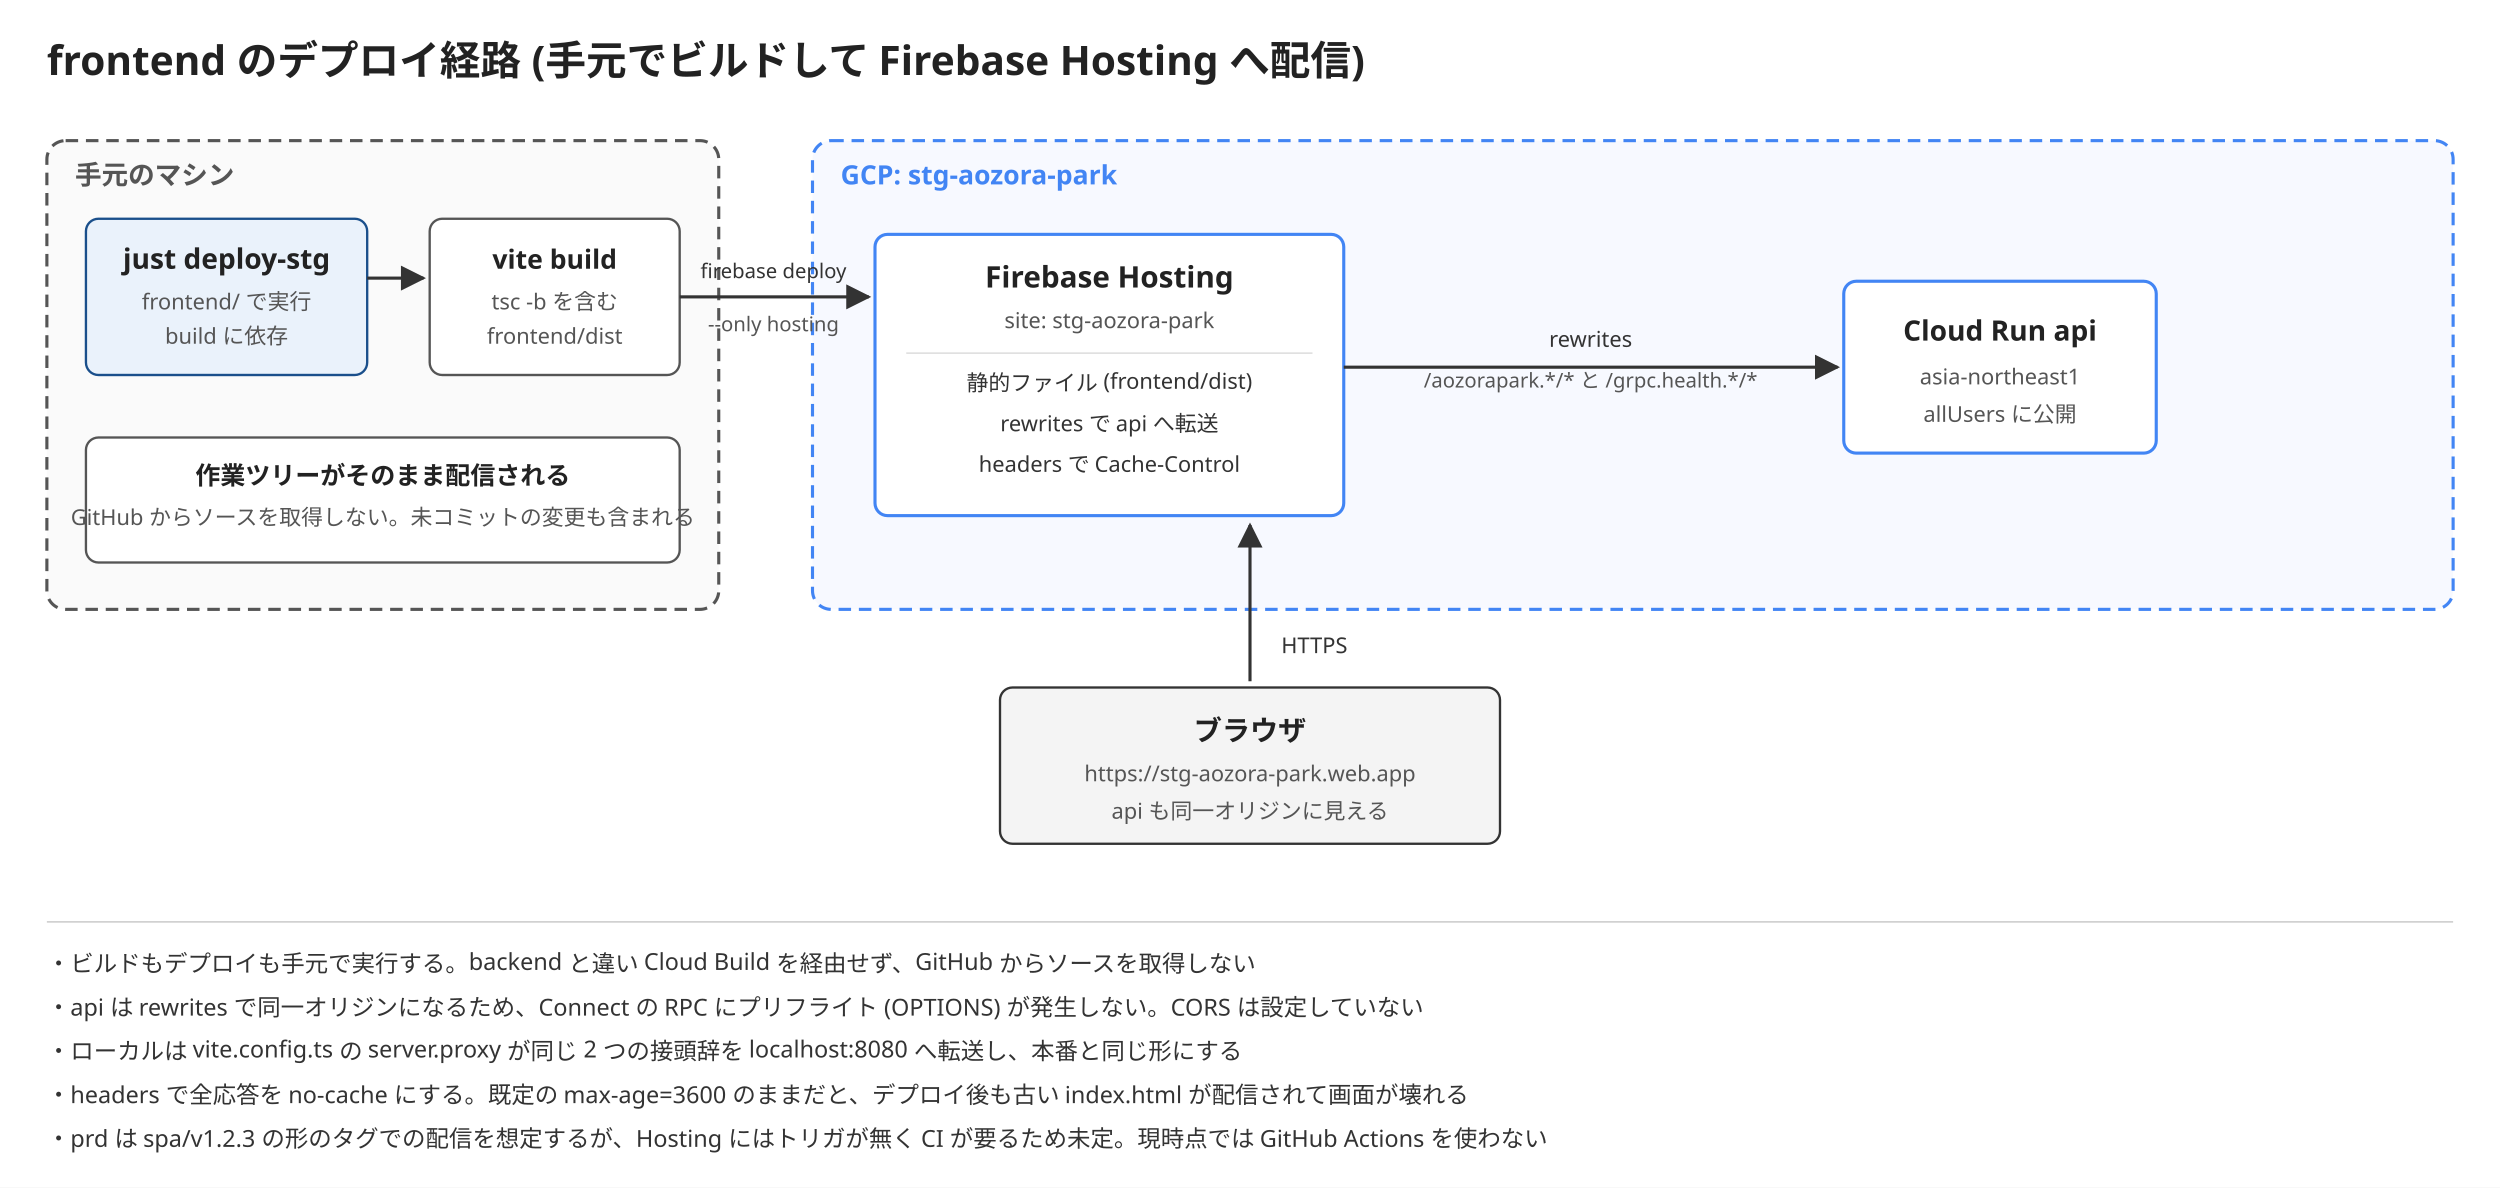
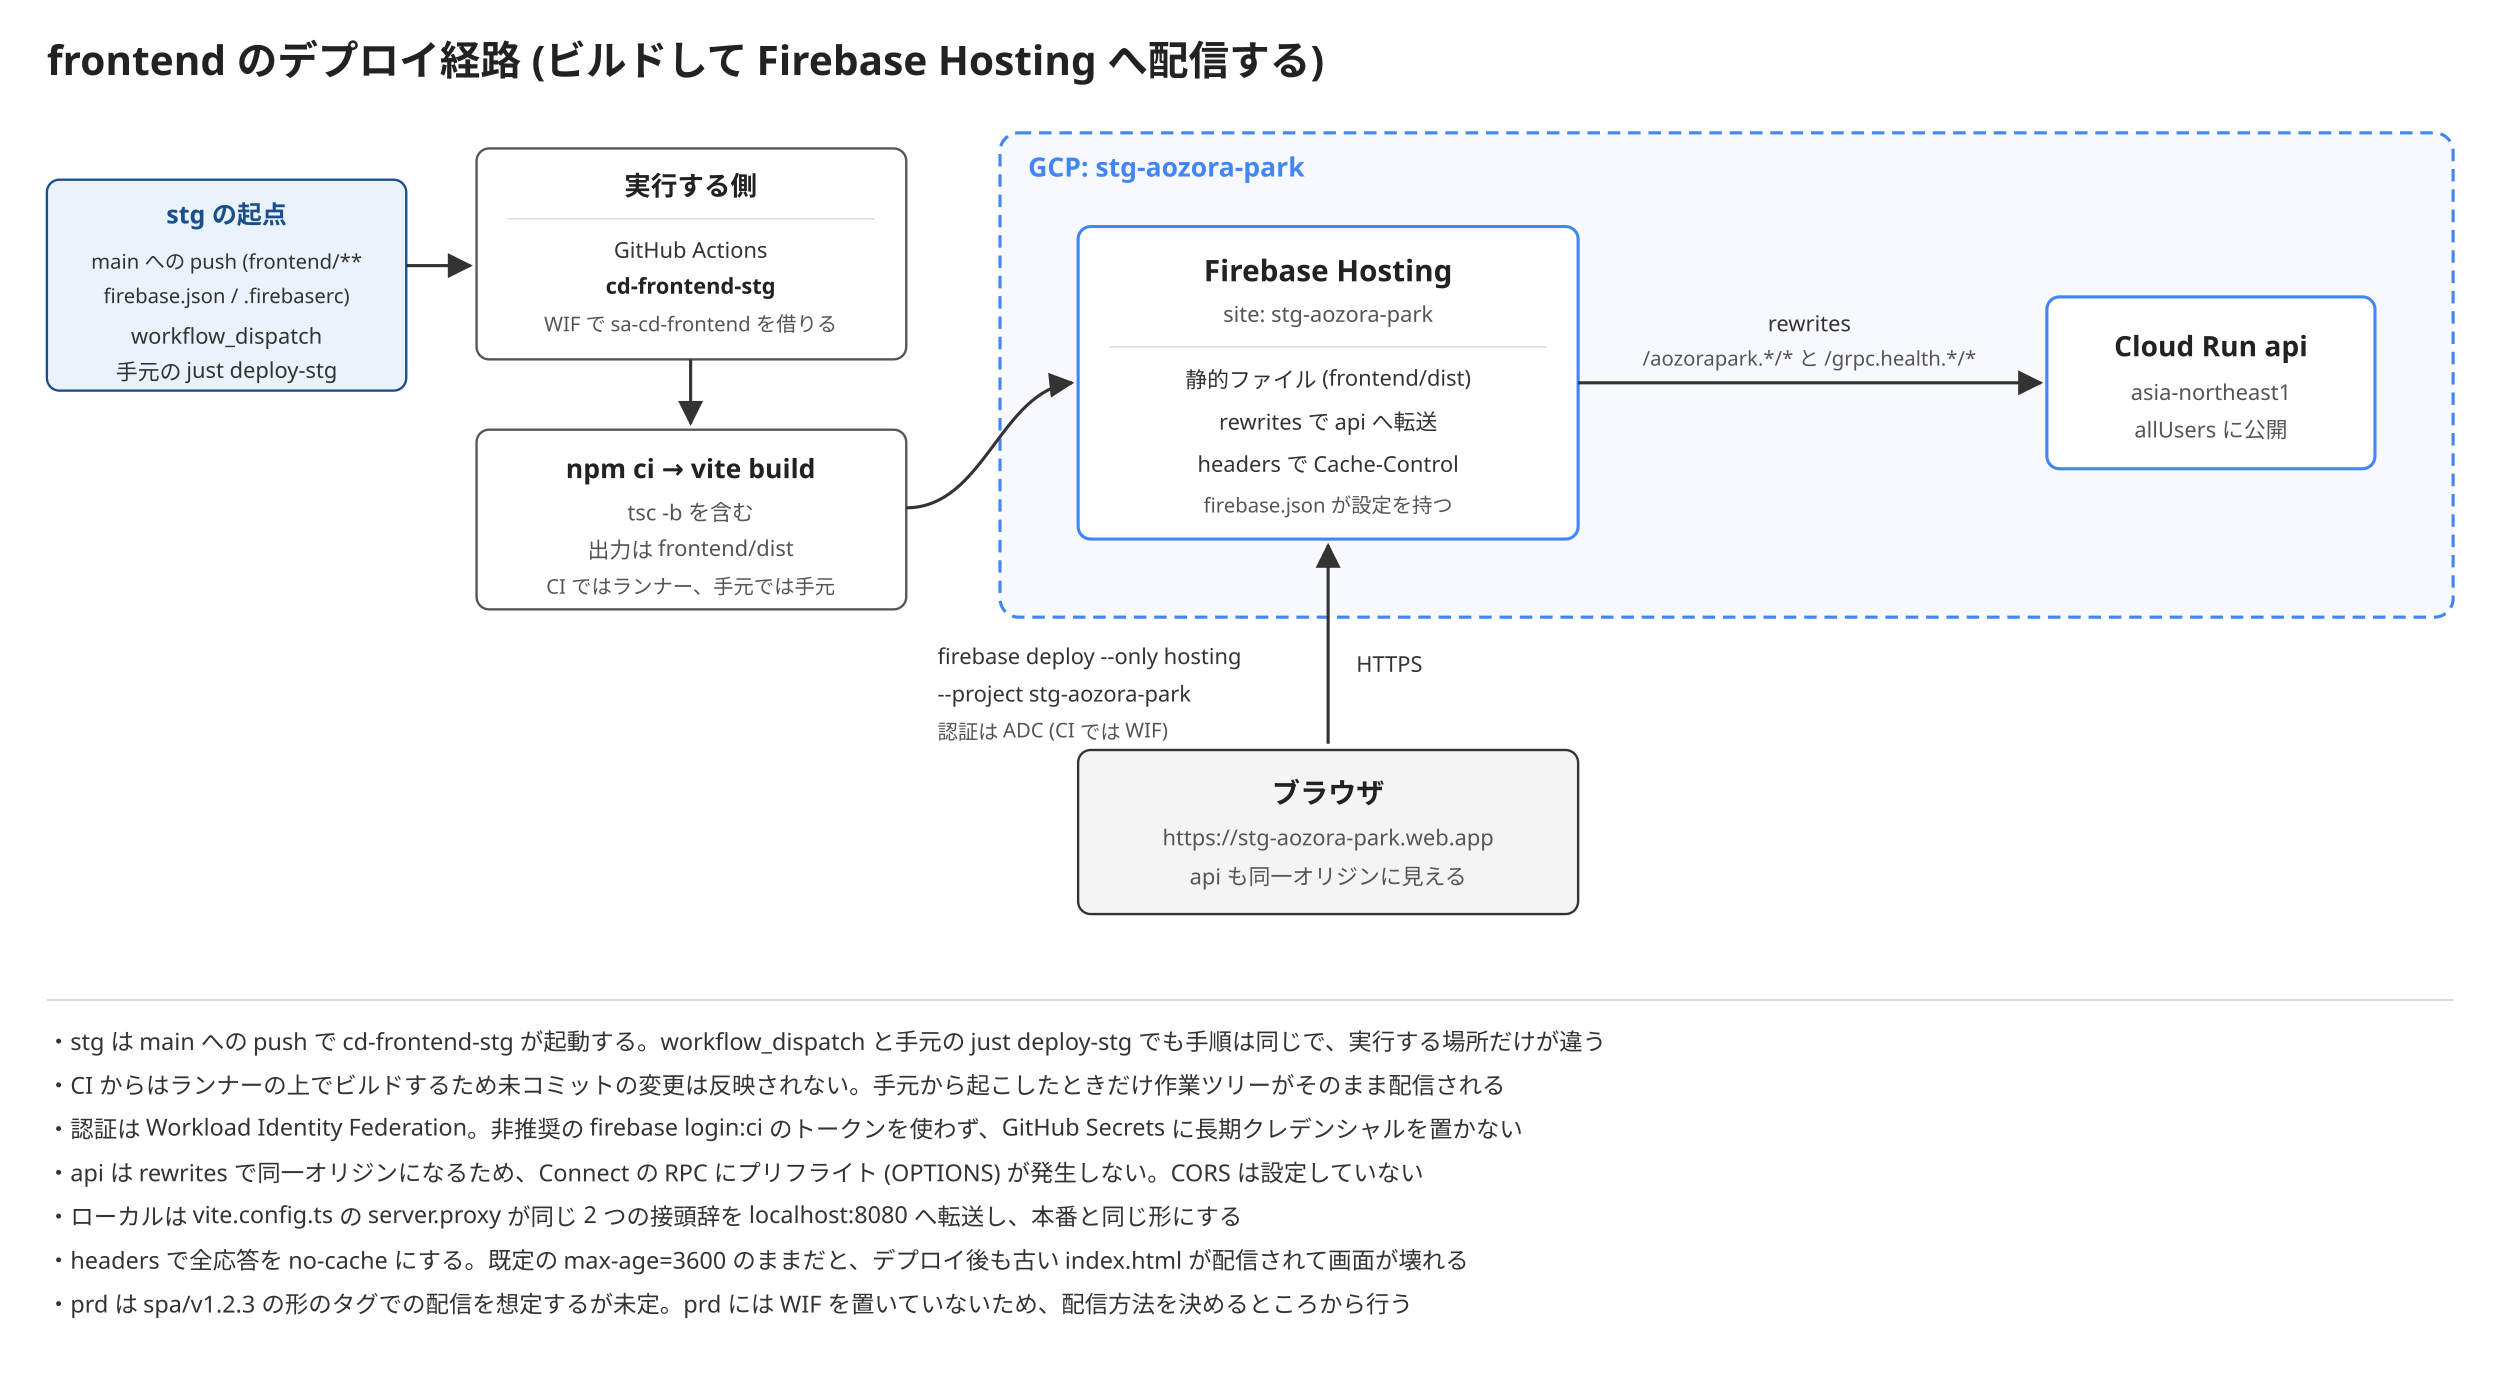
- <svg xmlns="http://www.w3.org/2000/svg" width="1600" height="760" viewBox="0 0 1600 760" font-family="'Hiragino Sans', 'Hiragino Kaku Gothic ProN', 'Noto Sans JP', sans-serif">
+ <svg xmlns="http://www.w3.org/2000/svg" width="1600" height="880" viewBox="0 0 1600 880" font-family="'Hiragino Sans', 'Hiragino Kaku Gothic ProN', 'Noto Sans JP', sans-serif">
  <defs>
    <marker id="arrow" viewBox="0 0 10 10" refX="9" refY="5" markerWidth="8" markerHeight="8" orient="auto-start-reverse">
      <path d="M 0 0 L 10 5 L 0 10 z" fill="#333" />
    </marker>
  </defs>
-   <rect width="1600" height="760" fill="#ffffff" />
-   <text x="30" y="48" font-size="26" font-weight="bold" fill="#222">frontend のデプロイ経路 (手元でビルドして Firebase Hosting へ配信)</text>
-   <rect x="30" y="90" width="430" height="300" rx="12" fill="#fafafa" stroke="#555" stroke-width="2" stroke-dasharray="8 5" />
-   <text x="48" y="118" font-size="17" font-weight="bold" fill="#555">手元のマシン</text>
-   <rect x="55" y="140" width="180" height="100" rx="8" fill="#eaf2fb" stroke="#1a4f8b" stroke-width="1.5" />
-   <text x="145" y="172" font-size="18" font-weight="bold" text-anchor="middle" fill="#222">just deploy-stg</text>
-   <text x="145" y="198" font-size="14" text-anchor="middle" fill="#555">frontend/ で実行</text>
-   <text x="145" y="220" font-size="14" text-anchor="middle" fill="#555">build に依存</text>
-   <rect x="275" y="140" width="160" height="100" rx="8" fill="#fff" stroke="#555" stroke-width="1.5" />
-   <text x="355" y="172" font-size="17" font-weight="bold" text-anchor="middle" fill="#222">vite build</text>
-   <text x="355" y="198" font-size="14" text-anchor="middle" fill="#555">tsc -b を含む</text>
-   <text x="355" y="220" font-size="14" text-anchor="middle" fill="#555">frontend/dist</text>
-   <rect x="55" y="280" width="380" height="80" rx="8" fill="#fff" stroke="#555" stroke-width="1.5" />
-   <text x="245" y="310" font-size="16" font-weight="bold" text-anchor="middle" fill="#222">作業ツリーがそのまま配信される</text>
-   <text x="245" y="336" font-size="14" text-anchor="middle" fill="#555">GitHub からソースを取得しない。未コミットの変更も含まれる</text>
-   <rect x="520" y="90" width="1050" height="300" rx="12" fill="#f7f9ff" stroke="#4285f4" stroke-width="2" stroke-dasharray="8 5" />
-   <text x="538" y="118" font-size="17" font-weight="bold" fill="#4285f4">GCP: stg-aozora-park</text>
-   <rect x="560" y="150" width="300" height="180" rx="8" fill="#fff" stroke="#4285f4" stroke-width="2" />
-   <text x="710" y="184" font-size="19" font-weight="bold" text-anchor="middle" fill="#222">Firebase Hosting</text>
-   <text x="710" y="210" font-size="14" text-anchor="middle" fill="#555">site: stg-aozora-park</text>
-   <line x1="580" y1="226" x2="840" y2="226" stroke="#ddd" stroke-width="1" />
-   <text x="710" y="250" font-size="14" text-anchor="middle" fill="#333">静的ファイル (frontend/dist)</text>
-   <text x="710" y="276" font-size="14" text-anchor="middle" fill="#333">rewrites で api へ転送</text>
-   <text x="710" y="302" font-size="14" text-anchor="middle" fill="#333">headers で Cache-Control</text>
-   <rect x="1180" y="180" width="200" height="110" rx="8" fill="#fff" stroke="#4285f4" stroke-width="2" />
-   <text x="1280" y="218" font-size="18" font-weight="bold" text-anchor="middle" fill="#222">Cloud Run api</text>
-   <text x="1280" y="246" font-size="14" text-anchor="middle" fill="#555">asia-northeast1</text>
-   <text x="1280" y="270" font-size="14" text-anchor="middle" fill="#555">allUsers に公開</text>
-   <rect x="640" y="440" width="320" height="100" rx="8" fill="#f4f4f4" stroke="#333" stroke-width="1.5" />
-   <text x="800" y="474" font-size="18" font-weight="bold" text-anchor="middle" fill="#222">ブラウザ</text>
-   <text x="800" y="500" font-size="14" text-anchor="middle" fill="#555">https://stg-aozora-park.web.app</text>
-   <text x="800" y="524" font-size="14" text-anchor="middle" fill="#555">api も同一オリジンに見える</text>
+   <rect width="1600" height="880" fill="#ffffff" />
+   <text x="30" y="48" font-size="26" font-weight="bold" fill="#222">frontend のデプロイ経路 (ビルドして Firebase Hosting へ配信する)</text>
+   <rect x="30" y="115" width="230" height="135" rx="8" fill="#eaf2fb" stroke="#1a4f8b" stroke-width="1.5" />
+   <text x="145" y="143" font-size="16" font-weight="bold" text-anchor="middle" fill="#1a4f8b">stg の起点</text>
+   <text x="145" y="172" font-size="13" text-anchor="middle" fill="#333">main への push (frontend/**</text>
+   <text x="145" y="194" font-size="13" text-anchor="middle" fill="#333">firebase.json / .firebaserc)</text>
+   <text x="145" y="220" font-size="14" text-anchor="middle" fill="#333">workflow_dispatch</text>
+   <text x="145" y="243" font-size="14" text-anchor="middle" fill="#333">手元の just deploy-stg</text>
+   <rect x="305" y="95" width="275" height="135" rx="8" fill="#fff" stroke="#555" stroke-width="1.5" />
+   <text x="442" y="125" font-size="17" font-weight="bold" text-anchor="middle" fill="#222">実行する側</text>
+   <line x1="325" y1="140" x2="560" y2="140" stroke="#ddd" stroke-width="1" />
+   <text x="442" y="165" font-size="14" text-anchor="middle" fill="#333">GitHub Actions</text>
+   <text x="442" y="188" font-size="14" font-weight="bold" text-anchor="middle" fill="#222">cd-frontend-stg</text>
+   <text x="442" y="212" font-size="13" text-anchor="middle" fill="#555">WIF で sa-cd-frontend を借りる</text>
+   <rect x="305" y="275" width="275" height="115" rx="8" fill="#fff" stroke="#555" stroke-width="1.5" />
+   <text x="442" y="306" font-size="17" font-weight="bold" text-anchor="middle" fill="#222">npm ci → vite build</text>
+   <text x="442" y="333" font-size="14" text-anchor="middle" fill="#555">tsc -b を含む</text>
+   <text x="442" y="357" font-size="14" text-anchor="middle" fill="#555">出力は frontend/dist</text>
+   <text x="442" y="380" font-size="13" text-anchor="middle" fill="#555">CI ではランナー、手元では手元</text>
+   <rect x="640" y="85" width="930" height="310" rx="12" fill="#f7f9ff" stroke="#4285f4" stroke-width="2" stroke-dasharray="8 5" />
+   <text x="658" y="113" font-size="17" font-weight="bold" fill="#4285f4">GCP: stg-aozora-park</text>
+   <rect x="690" y="145" width="320" height="200" rx="8" fill="#fff" stroke="#4285f4" stroke-width="2" />
+   <text x="850" y="180" font-size="19" font-weight="bold" text-anchor="middle" fill="#222">Firebase Hosting</text>
+   <text x="850" y="206" font-size="14" text-anchor="middle" fill="#555">site: stg-aozora-park</text>
+   <line x1="710" y1="222" x2="990" y2="222" stroke="#ddd" stroke-width="1" />
+   <text x="850" y="248" font-size="14" text-anchor="middle" fill="#333">静的ファイル (frontend/dist)</text>
+   <text x="850" y="275" font-size="14" text-anchor="middle" fill="#333">rewrites で api へ転送</text>
+   <text x="850" y="302" font-size="14" text-anchor="middle" fill="#333">headers で Cache-Control</text>
+   <text x="850" y="328" font-size="13" text-anchor="middle" fill="#555">firebase.json が設定を持つ</text>
+   <rect x="1310" y="190" width="210" height="110" rx="8" fill="#fff" stroke="#4285f4" stroke-width="2" />
+   <text x="1415" y="228" font-size="18" font-weight="bold" text-anchor="middle" fill="#222">Cloud Run api</text>
+   <text x="1415" y="256" font-size="14" text-anchor="middle" fill="#555">asia-northeast1</text>
+   <text x="1415" y="280" font-size="14" text-anchor="middle" fill="#555">allUsers に公開</text>
+   <rect x="690" y="480" width="320" height="105" rx="8" fill="#f4f4f4" stroke="#333" stroke-width="1.5" />
+   <text x="850" y="514" font-size="18" font-weight="bold" text-anchor="middle" fill="#222">ブラウザ</text>
+   <text x="850" y="541" font-size="14" text-anchor="middle" fill="#555">https://stg-aozora-park.web.app</text>
+   <text x="850" y="566" font-size="14" text-anchor="middle" fill="#555">api も同一オリジンに見える</text>
  <g stroke="#333" stroke-width="2" fill="none" marker-end="url(#arrow)">
-     <line x1="235" y1="178" x2="271" y2="178" />
-     <line x1="435" y1="190" x2="556" y2="190" />
-     <line x1="860" y1="235" x2="1176" y2="235" />
-     <line x1="800" y1="436" x2="800" y2="336" />
+     <line x1="260" y1="170" x2="301" y2="170" />
+     <line x1="442" y1="230" x2="442" y2="271" />
+     <path d="M 580 325 C 630 325, 640 250, 686 245" />
+     <line x1="1010" y1="245" x2="1306" y2="245" />
+     <line x1="850" y1="476" x2="850" y2="349" />
  </g>
-   <text x="495" y="178" font-size="13" text-anchor="middle" fill="#333">firebase deploy</text>
-   <text x="495" y="212" font-size="13" text-anchor="middle" fill="#555">--only hosting</text>
-   <text x="1018" y="222" font-size="14" text-anchor="middle" fill="#333">rewrites</text>
-   <text x="1018" y="248" font-size="13" text-anchor="middle" fill="#555">/aozorapark.*/* と /grpc.health.*/*</text>
-   <text x="820" y="418" font-size="14" fill="#333">HTTPS</text>
-   <line x1="30" y1="590" x2="1570" y2="590" stroke="#ccc" stroke-width="1" />
-   <text x="30" y="622" font-size="15" fill="#333">・ビルドもデプロイも手元で実行する。backend と違い Cloud Build を経由せず、GitHub からソースを取得しない</text>
-   <text x="30" y="650" font-size="15" fill="#333">・api は rewrites で同一オリジンになるため、Connect の RPC にプリフライト (OPTIONS) が発生しない。CORS は設定していない</text>
-   <text x="30" y="678" font-size="15" fill="#333">・ローカルは vite.config.ts の server.proxy が同じ 2 つの接頭辞を localhost:8080 へ転送し、本番と同じ形にする</text>
-   <text x="30" y="706" font-size="15" fill="#333">・headers で全応答を no-cache にする。既定の max-age=3600 のままだと、デプロイ後も古い index.html が配信されて画面が壊れる</text>
-   <text x="30" y="734" font-size="15" fill="#333">・prd は spa/v1.2.3 の形のタグでの配信を想定するが、Hosting にはトリガが無く CI が要るため未定。現時点では GitHub Actions を使わない</text>
+   <text x="600" y="425" font-size="14" fill="#333">firebase deploy --only hosting</text>
+   <text x="600" y="449" font-size="14" fill="#333">--project stg-aozora-park</text>
+   <text x="600" y="473" font-size="13" fill="#555">認証は ADC (CI では WIF)</text>
+   <text x="1158" y="212" font-size="14" text-anchor="middle" fill="#333">rewrites</text>
+   <text x="1158" y="234" font-size="13" text-anchor="middle" fill="#555">/aozorapark.*/* と /grpc.health.*/*</text>
+   <text x="868" y="430" font-size="14" fill="#333">HTTPS</text>
+   <line x1="30" y1="640" x2="1570" y2="640" stroke="#ccc" stroke-width="1" />
+   <text x="30" y="672" font-size="15" fill="#333">・stg は main への push で cd-frontend-stg が起動する。workflow_dispatch と手元の just deploy-stg でも手順は同じで、実行する場所だけが違う</text>
+   <text x="30" y="700" font-size="15" fill="#333">・CI からはランナーの上でビルドするため未コミットの変更は反映されない。手元から起こしたときだけ作業ツリーがそのまま配信される</text>
+   <text x="30" y="728" font-size="15" fill="#333">・認証は Workload Identity Federation。非推奨の firebase login:ci のトークンを使わず、GitHub Secrets に長期クレデンシャルを置かない</text>
+   <text x="30" y="756" font-size="15" fill="#333">・api は rewrites で同一オリジンになるため、Connect の RPC にプリフライト (OPTIONS) が発生しない。CORS は設定していない</text>
+   <text x="30" y="784" font-size="15" fill="#333">・ローカルは vite.config.ts の server.proxy が同じ 2 つの接頭辞を localhost:8080 へ転送し、本番と同じ形にする</text>
+   <text x="30" y="812" font-size="15" fill="#333">・headers で全応答を no-cache にする。既定の max-age=3600 のままだと、デプロイ後も古い index.html が配信されて画面が壊れる</text>
+   <text x="30" y="840" font-size="15" fill="#333">・prd は spa/v1.2.3 の形のタグでの配信を想定するが未定。prd には WIF を置いていないため、配信方法を決めるところから行う</text>
</svg>
